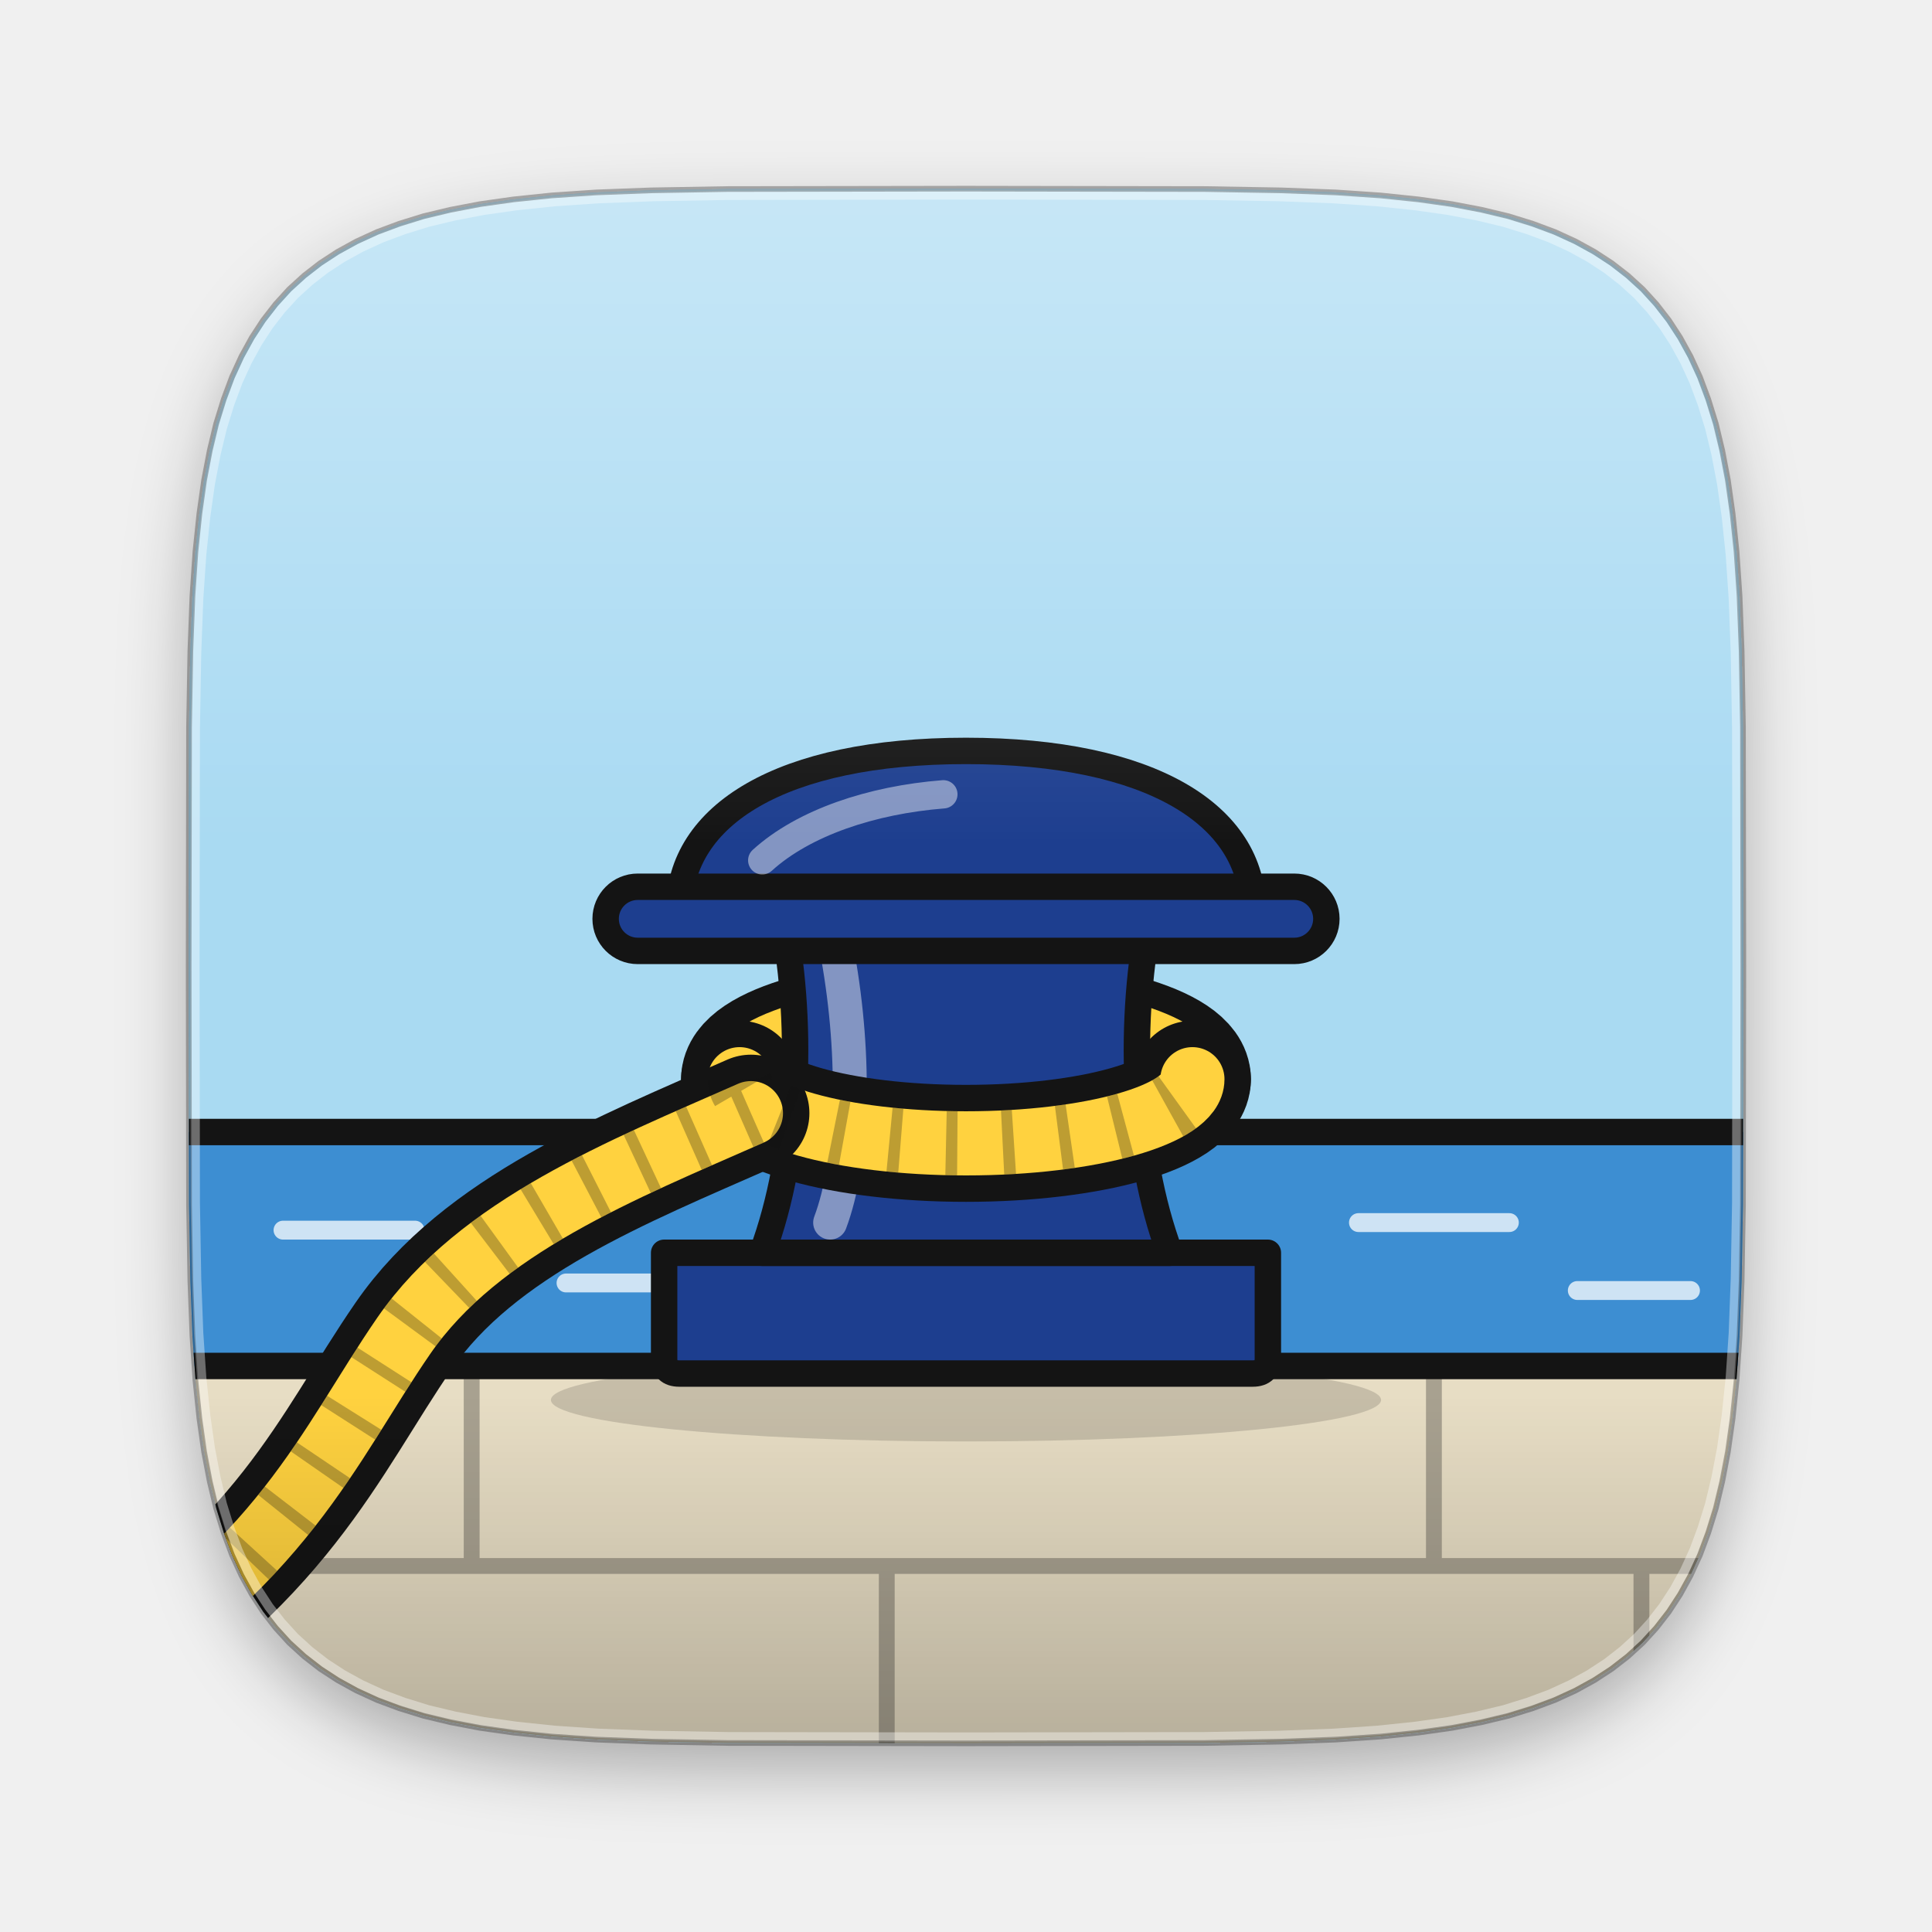
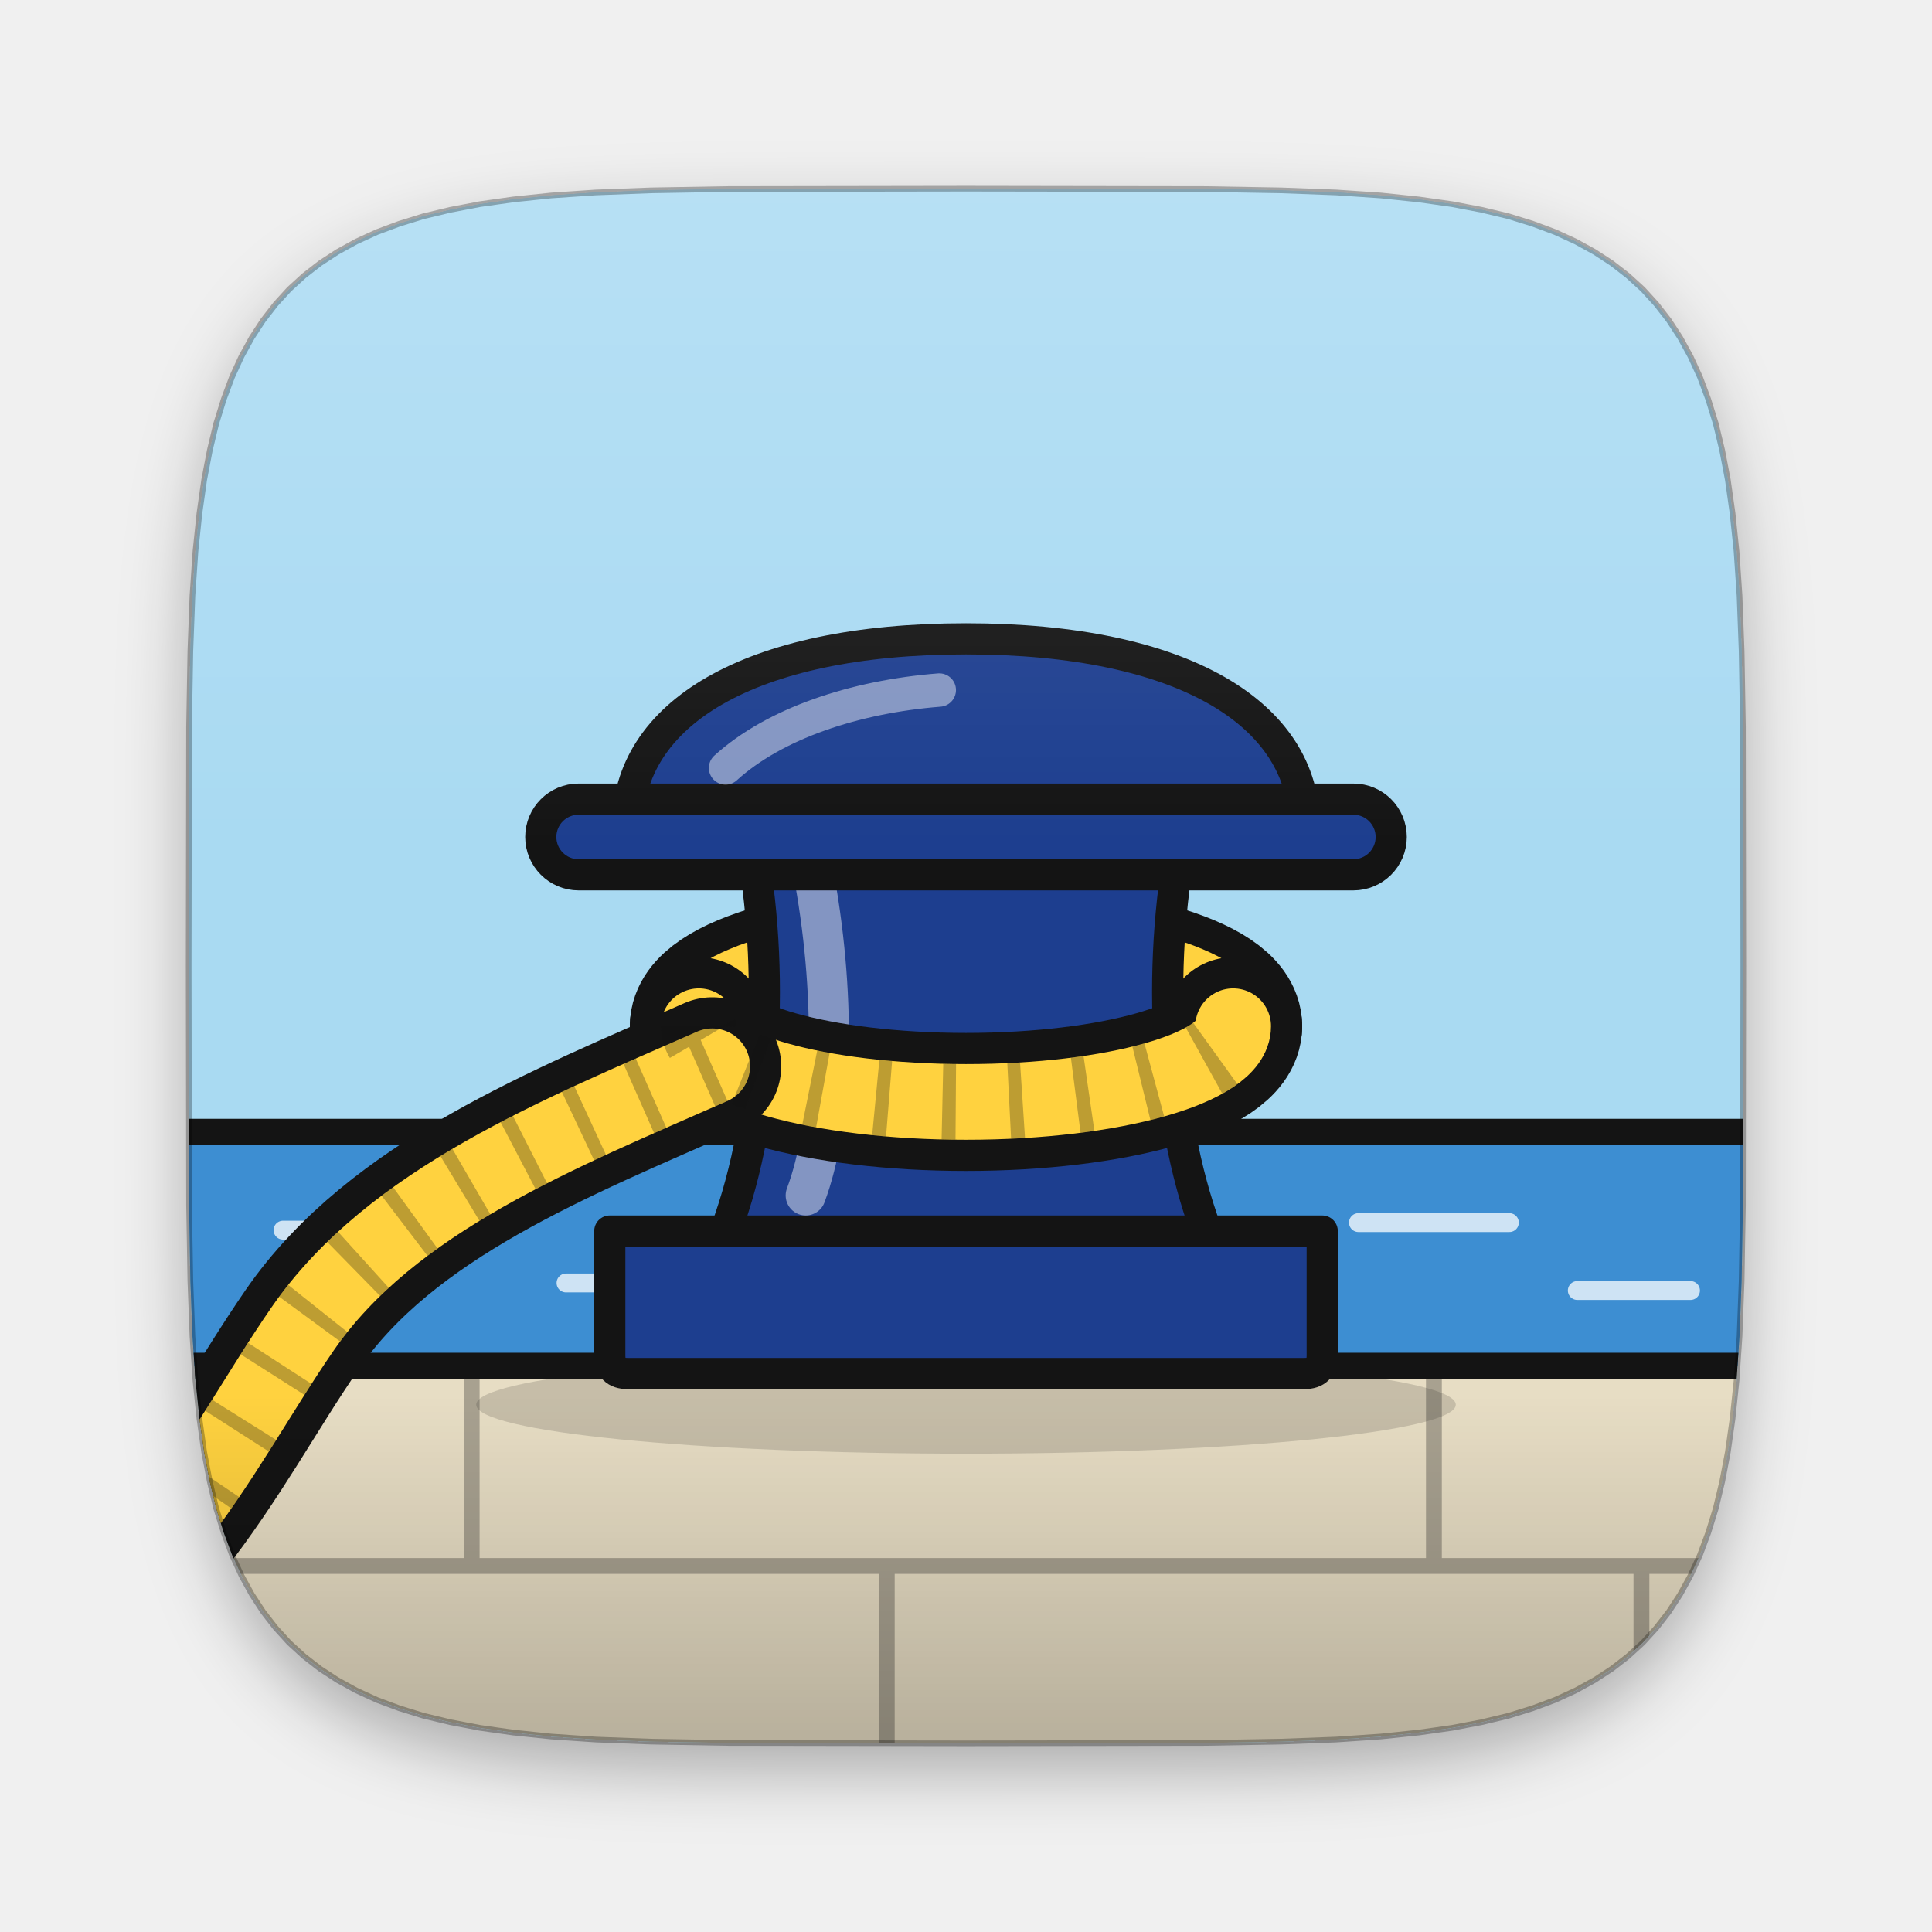
- <svg xmlns="http://www.w3.org/2000/svg" viewBox="0 0 1024 1024" width="420" height="420" aria-label="Bollard app icon">
+ <svg xmlns="http://www.w3.org/2000/svg" viewBox="0 0 1024 1024" width="1024" height="1024" aria-label="Bollard app icon">
  <defs>
    <clipPath id="i15c">
      <path d="M924 512L923.8 638.6L923.1 679L922 708.2L920.4 731.8L918.3 751.9L915.8 769.6L912.8 785.3L909.4 799.5L905.4 812.4L901 824.2L896 835.1L890.5 845.1L884.5 854.3L877.9 862.8L870.7 870.7L862.8 877.9L854.3 884.5L845.1 890.5L835.1 896L824.2 901L812.4 905.4L799.5 909.4L785.3 912.8L769.6 915.8L751.9 918.3L731.8 920.4L708.2 922L679 923.1L638.6 923.8L512 924L385.4 923.8L345 923.1L315.8 922L292.2 920.4L272.1 918.3L254.4 915.8L238.7 912.8L224.5 909.4L211.6 905.4L199.8 901L188.9 896L178.9 890.5L169.7 884.5L161.2 877.9L153.3 870.7L146.1 862.8L139.5 854.3L133.5 845.1L128 835.1L123 824.2L118.6 812.4L114.6 799.5L111.2 785.3L108.2 769.6L105.7 751.9L103.6 731.8L102 708.2L100.9 679L100.2 638.6L100 512L100.2 385.4L100.9 345L102 315.8L103.6 292.2L105.7 272.1L108.2 254.4L111.2 238.7L114.6 224.5L118.6 211.6L123 199.8L128 188.9L133.5 178.9L139.5 169.7L146.1 161.2L153.3 153.3L161.2 146.1L169.7 139.5L178.9 133.5L188.9 128L199.8 123L211.6 118.6L224.5 114.6L238.7 111.2L254.4 108.2L272.1 105.7L292.2 103.6L315.8 102L345 100.9L385.4 100.2L512 100L638.6 100.2L679 100.9L708.2 102L731.8 103.6L751.9 105.7L769.6 108.2L785.3 111.2L799.5 114.6L812.4 118.6L824.2 123L835.1 128L845.1 133.5L854.3 139.5L862.8 146.1L870.7 153.3L877.9 161.2L884.5 169.7L890.5 178.9L896 188.9L901 199.8L905.4 211.6L909.4 224.5L912.8 238.7L915.8 254.4L918.3 272.1L920.4 292.2L922 315.8L923.1 345L923.8 385.4Z" />
    </clipPath>
    <linearGradient id="i15g" x1="0" y1="0" x2="0" y2="1">
-       <stop offset="0" stop-color="#fff" stop-opacity=".34" />
+       <stop offset="0" stop-color="#fff" stop-opacity=".16" />
      <stop offset=".42" stop-color="#fff" stop-opacity="0" />
      <stop offset=".78" stop-color="#000" stop-opacity="0" />
      <stop offset="1" stop-color="#000" stop-opacity=".2" />
    </linearGradient>
    <filter id="i15s" x="-15%" y="-15%" width="130%" height="140%">
      <feDropShadow dx="0" dy="14" stdDeviation="18" flood-color="#000" flood-opacity=".3" />
    </filter>
  </defs>
  <path d="M924 512L923.8 638.6L923.1 679L922 708.2L920.4 731.8L918.3 751.9L915.8 769.6L912.8 785.3L909.4 799.5L905.4 812.4L901 824.2L896 835.1L890.5 845.1L884.5 854.3L877.9 862.8L870.7 870.7L862.8 877.9L854.3 884.5L845.1 890.5L835.1 896L824.2 901L812.4 905.4L799.5 909.4L785.3 912.8L769.6 915.8L751.9 918.3L731.8 920.4L708.2 922L679 923.1L638.6 923.8L512 924L385.4 923.8L345 923.1L315.8 922L292.2 920.4L272.1 918.3L254.4 915.8L238.7 912.8L224.5 909.4L211.6 905.4L199.8 901L188.9 896L178.9 890.5L169.7 884.5L161.2 877.9L153.3 870.7L146.1 862.8L139.5 854.3L133.5 845.1L128 835.1L123 824.2L118.6 812.4L114.6 799.5L111.2 785.3L108.2 769.6L105.7 751.9L103.6 731.8L102 708.2L100.9 679L100.2 638.6L100 512L100.2 385.4L100.9 345L102 315.8L103.6 292.2L105.7 272.1L108.2 254.4L111.2 238.7L114.6 224.5L118.6 211.6L123 199.8L128 188.9L133.5 178.9L139.5 169.7L146.1 161.2L153.3 153.3L161.2 146.1L169.7 139.5L178.9 133.5L188.9 128L199.8 123L211.6 118.6L224.5 114.6L238.7 111.2L254.4 108.2L272.1 105.7L292.2 103.6L315.8 102L345 100.9L385.4 100.2L512 100L638.6 100.2L679 100.9L708.2 102L731.8 103.6L751.9 105.7L769.6 108.2L785.3 111.2L799.5 114.6L812.4 118.6L824.2 123L835.1 128L845.1 133.5L854.3 139.5L862.8 146.1L870.7 153.3L877.9 161.2L884.5 169.7L890.5 178.9L896 188.9L901 199.8L905.4 211.6L909.4 224.5L912.8 238.7L915.8 254.4L918.3 272.1L920.4 292.2L922 315.8L923.1 345L923.8 385.4Z" fill="#A9DAF2" filter="url(#i15s)" />
  <g clip-path="url(#i15c)">
    <rect width="1024" height="1024" fill="#A9DAF2" />
    <path d="M0 600H1024V724H0Z" fill="#3D8ED2" />
    <path d="M0 600H1024" stroke="#141414" stroke-width="14" />
    <path d="M150 652h70M300 680h90M720 648h80M836 684h60" stroke="#FFFFFF" stroke-opacity=".75" stroke-width="10" stroke-linecap="round" />
    <path d="M0 724H1024V1024H0Z" fill="#E7DDC4" stroke="#141414" stroke-width="14" />
    <path d="M0 830H1024M250 724V830M760 724V830M120 830V940M470 830V940M870 830V940" stroke="#141414" stroke-opacity=".3" stroke-width="8.4" />
-     <ellipse cx="512" cy="742" rx="220" ry="22" fill="#141414" fill-opacity=".16" />
-     <path d="M392 572A120 34 0 0 1 632 572" fill="none" stroke="#141414" stroke-width="62" stroke-linecap="round" stroke-linejoin="round" />
-     <path d="M392 572A120 34 0 0 1 632 572" fill="none" stroke="#FFD23F" stroke-width="34" stroke-linecap="round" stroke-linejoin="round" />
-     <path d="M352 664H672V720Q672 728 664 728H360Q352 728 352 720Z" fill="#1D3E8F" stroke="#141414" stroke-width="14" stroke-linejoin="round" />
-     <path d="M404 664C424 610 426 540 414 482H610C598 540 600 610 620 664Z" fill="#1D3E8F" stroke="#141414" stroke-width="14" stroke-linejoin="round" />
-     <path d="M444 506C454 562 452 616 440 648" fill="none" stroke="#FFFFFF" stroke-opacity=".45" stroke-width="18" stroke-linecap="round" />
-     <path d="M360 482C360 432 414 398 512 398C610 398 664 432 664 482Z" fill="#1D3E8F" stroke="#141414" stroke-width="14" stroke-linejoin="round" />
-     <path d="M338 470H686A17 17 0 0 1 686 504H338A17 17 0 0 1 338 470Z" fill="#1D3E8F" stroke="#141414" stroke-width="14" stroke-linejoin="round" />
-     <path d="M404 456C426 436 462 424 500 421" fill="none" stroke="#FFFFFF" stroke-opacity=".45" stroke-width="15" stroke-linecap="round" />
-     <path d="M392 572A120 34 0 0 0 632 572" fill="none" stroke="#141414" stroke-width="62" stroke-linecap="round" stroke-linejoin="round" />
-     <path d="M392 572A120 34 0 0 0 632 572" fill="none" stroke="#FFD23F" stroke-width="34" stroke-linecap="round" stroke-linejoin="round" />
-     <path d="M398 590C330 620 254 650 214 708S150 830 40 896" fill="none" stroke="#141414" stroke-width="62" stroke-linecap="round" stroke-linejoin="round" />
-     <path d="M398 590C330 620 254 650 214 708S150 830 40 896" fill="none" stroke="#FFD23F" stroke-width="34" stroke-linecap="round" stroke-linejoin="round" />
-     <path d="M392 572A120 34 0 0 0 632 572M398 590C330 620 254 650 214 708S150 830 40 896" fill="none" stroke="#141414" stroke-opacity=".28" stroke-width="34" stroke-dasharray="6 24" />
+     <g transform="translate(512 728) scale(1.18) translate(-512 -728)">
+       <ellipse cx="512" cy="742" rx="220" ry="22" fill="#141414" fill-opacity=".16" />
+       <path d="M392 572A120 34 0 0 1 632 572" fill="none" stroke="#141414" stroke-width="62" stroke-linecap="round" stroke-linejoin="round" />
+       <path d="M392 572A120 34 0 0 1 632 572" fill="none" stroke="#FFD23F" stroke-width="34" stroke-linecap="round" stroke-linejoin="round" />
+       <path d="M352 664H672V720Q672 728 664 728H360Q352 728 352 720Z" fill="#1D3E8F" stroke="#141414" stroke-width="14" stroke-linejoin="round" />
+       <path d="M404 664C424 610 426 540 414 482H610C598 540 600 610 620 664Z" fill="#1D3E8F" stroke="#141414" stroke-width="14" stroke-linejoin="round" />
+       <path d="M444 506C454 562 452 616 440 648" fill="none" stroke="#FFFFFF" stroke-opacity=".45" stroke-width="18" stroke-linecap="round" />
+       <path d="M360 482C360 432 414 398 512 398C610 398 664 432 664 482Z" fill="#1D3E8F" stroke="#141414" stroke-width="14" stroke-linejoin="round" />
+       <path d="M338 470H686A17 17 0 0 1 686 504H338A17 17 0 0 1 338 470Z" fill="#1D3E8F" stroke="#141414" stroke-width="14" stroke-linejoin="round" />
+       <path d="M404 456C426 436 462 424 500 421" fill="none" stroke="#FFFFFF" stroke-opacity=".45" stroke-width="15" stroke-linecap="round" />
+       <path d="M392 572A120 34 0 0 0 632 572" fill="none" stroke="#141414" stroke-width="62" stroke-linecap="round" stroke-linejoin="round" />
+       <path d="M392 572A120 34 0 0 0 632 572" fill="none" stroke="#FFD23F" stroke-width="34" stroke-linecap="round" stroke-linejoin="round" />
+       <path d="M398 590C330 620 254 650 214 708S150 830 40 896" fill="none" stroke="#141414" stroke-width="62" stroke-linecap="round" stroke-linejoin="round" />
+       <path d="M398 590C330 620 254 650 214 708S150 830 40 896" fill="none" stroke="#FFD23F" stroke-width="34" stroke-linecap="round" stroke-linejoin="round" />
+       <path d="M392 572A120 34 0 0 0 632 572M398 590C330 620 254 650 214 708S150 830 40 896" fill="none" stroke="#141414" stroke-opacity=".28" stroke-width="34" stroke-dasharray="6 24" />
+     </g>
  </g>
  <path d="M924 512L923.8 638.6L923.1 679L922 708.2L920.4 731.8L918.3 751.9L915.8 769.6L912.8 785.3L909.4 799.5L905.4 812.4L901 824.2L896 835.1L890.5 845.1L884.5 854.3L877.9 862.8L870.7 870.7L862.8 877.9L854.3 884.5L845.1 890.5L835.1 896L824.2 901L812.4 905.4L799.5 909.4L785.3 912.8L769.6 915.8L751.9 918.3L731.8 920.4L708.2 922L679 923.1L638.6 923.8L512 924L385.4 923.8L345 923.1L315.8 922L292.2 920.4L272.1 918.3L254.4 915.8L238.7 912.8L224.5 909.4L211.6 905.4L199.8 901L188.9 896L178.9 890.5L169.7 884.5L161.2 877.9L153.3 870.7L146.1 862.8L139.5 854.3L133.5 845.1L128 835.1L123 824.2L118.6 812.4L114.6 799.5L111.2 785.3L108.2 769.6L105.7 751.9L103.6 731.8L102 708.2L100.9 679L100.2 638.6L100 512L100.2 385.4L100.9 345L102 315.8L103.6 292.2L105.7 272.1L108.2 254.4L111.2 238.7L114.6 224.5L118.6 211.6L123 199.8L128 188.9L133.5 178.9L139.5 169.7L146.1 161.2L153.3 153.3L161.2 146.1L169.7 139.5L178.9 133.5L188.9 128L199.8 123L211.6 118.6L224.5 114.6L238.7 111.2L254.4 108.2L272.1 105.7L292.2 103.6L315.8 102L345 100.9L385.4 100.2L512 100L638.6 100.2L679 100.9L708.2 102L731.8 103.6L751.9 105.7L769.6 108.2L785.3 111.2L799.5 114.6L812.4 118.6L824.2 123L835.1 128L845.1 133.5L854.3 139.5L862.8 146.1L870.7 153.3L877.9 161.2L884.5 169.7L890.5 178.9L896 188.9L901 199.8L905.4 211.6L909.4 224.5L912.8 238.7L915.8 254.4L918.3 272.1L920.4 292.2L922 315.8L923.1 345L923.8 385.4Z" fill="url(#i15g)" />
-   <path d="M924 512L923.8 638.6L923.1 679L922 708.2L920.4 731.8L918.3 751.9L915.8 769.6L912.8 785.3L909.4 799.5L905.4 812.4L901 824.2L896 835.1L890.5 845.1L884.5 854.3L877.9 862.8L870.7 870.7L862.8 877.9L854.3 884.5L845.1 890.5L835.1 896L824.2 901L812.4 905.4L799.5 909.4L785.3 912.8L769.6 915.8L751.9 918.3L731.8 920.4L708.2 922L679 923.1L638.6 923.8L512 924L385.4 923.8L345 923.1L315.8 922L292.2 920.4L272.1 918.3L254.4 915.8L238.7 912.8L224.5 909.4L211.6 905.4L199.8 901L188.9 896L178.9 890.5L169.7 884.5L161.2 877.9L153.3 870.7L146.1 862.8L139.5 854.3L133.5 845.1L128 835.1L123 824.2L118.6 812.4L114.6 799.5L111.2 785.3L108.2 769.6L105.7 751.9L103.6 731.8L102 708.2L100.9 679L100.2 638.6L100 512L100.2 385.4L100.9 345L102 315.8L103.6 292.2L105.7 272.1L108.2 254.4L111.2 238.7L114.6 224.5L118.6 211.6L123 199.8L128 188.9L133.5 178.9L139.5 169.7L146.1 161.2L153.3 153.3L161.2 146.1L169.7 139.5L178.9 133.5L188.9 128L199.8 123L211.6 118.6L224.5 114.6L238.7 111.2L254.4 108.2L272.1 105.7L292.2 103.6L315.8 102L345 100.9L385.4 100.2L512 100L638.6 100.2L679 100.9L708.2 102L731.8 103.6L751.9 105.7L769.6 108.2L785.3 111.2L799.5 114.6L812.4 118.6L824.2 123L835.1 128L845.1 133.5L854.3 139.5L862.8 146.1L870.7 153.3L877.9 161.2L884.5 169.7L890.5 178.9L896 188.9L901 199.8L905.4 211.6L909.4 224.5L912.8 238.7L915.8 254.4L918.3 272.1L920.4 292.2L922 315.8L923.1 345L923.8 385.4Z" fill="none" stroke="#fff" stroke-opacity=".38" stroke-width="5" transform="translate(512 512) scale(.992) translate(-512 -512)" />
  <path d="M924 512L923.8 638.6L923.1 679L922 708.2L920.4 731.8L918.3 751.9L915.8 769.6L912.8 785.3L909.4 799.5L905.4 812.4L901 824.2L896 835.1L890.5 845.1L884.5 854.3L877.9 862.8L870.7 870.7L862.8 877.9L854.3 884.5L845.1 890.5L835.1 896L824.2 901L812.4 905.4L799.5 909.4L785.3 912.8L769.6 915.8L751.9 918.3L731.8 920.4L708.2 922L679 923.1L638.6 923.8L512 924L385.4 923.8L345 923.1L315.8 922L292.2 920.4L272.1 918.3L254.4 915.8L238.7 912.8L224.5 909.4L211.6 905.4L199.8 901L188.9 896L178.9 890.5L169.7 884.5L161.2 877.9L153.3 870.7L146.1 862.8L139.5 854.3L133.5 845.1L128 835.1L123 824.2L118.6 812.4L114.6 799.5L111.2 785.3L108.2 769.6L105.7 751.9L103.6 731.8L102 708.2L100.9 679L100.2 638.6L100 512L100.2 385.4L100.9 345L102 315.8L103.6 292.2L105.7 272.1L108.2 254.4L111.2 238.7L114.6 224.5L118.6 211.6L123 199.8L128 188.9L133.5 178.9L139.5 169.7L146.1 161.2L153.3 153.3L161.2 146.1L169.7 139.5L178.9 133.5L188.9 128L199.8 123L211.6 118.6L224.5 114.6L238.7 111.2L254.4 108.2L272.1 105.7L292.2 103.6L315.8 102L345 100.9L385.4 100.2L512 100L638.6 100.2L679 100.9L708.2 102L731.8 103.6L751.9 105.7L769.6 108.2L785.3 111.2L799.5 114.6L812.4 118.6L824.2 123L835.1 128L845.1 133.5L854.3 139.5L862.8 146.1L870.7 153.3L877.9 161.2L884.5 169.7L890.5 178.9L896 188.9L901 199.8L905.4 211.6L909.4 224.5L912.8 238.7L915.8 254.4L918.3 272.1L920.4 292.2L922 315.8L923.1 345L923.8 385.4Z" fill="none" stroke="#000" stroke-opacity=".28" stroke-width="3" />
</svg>
